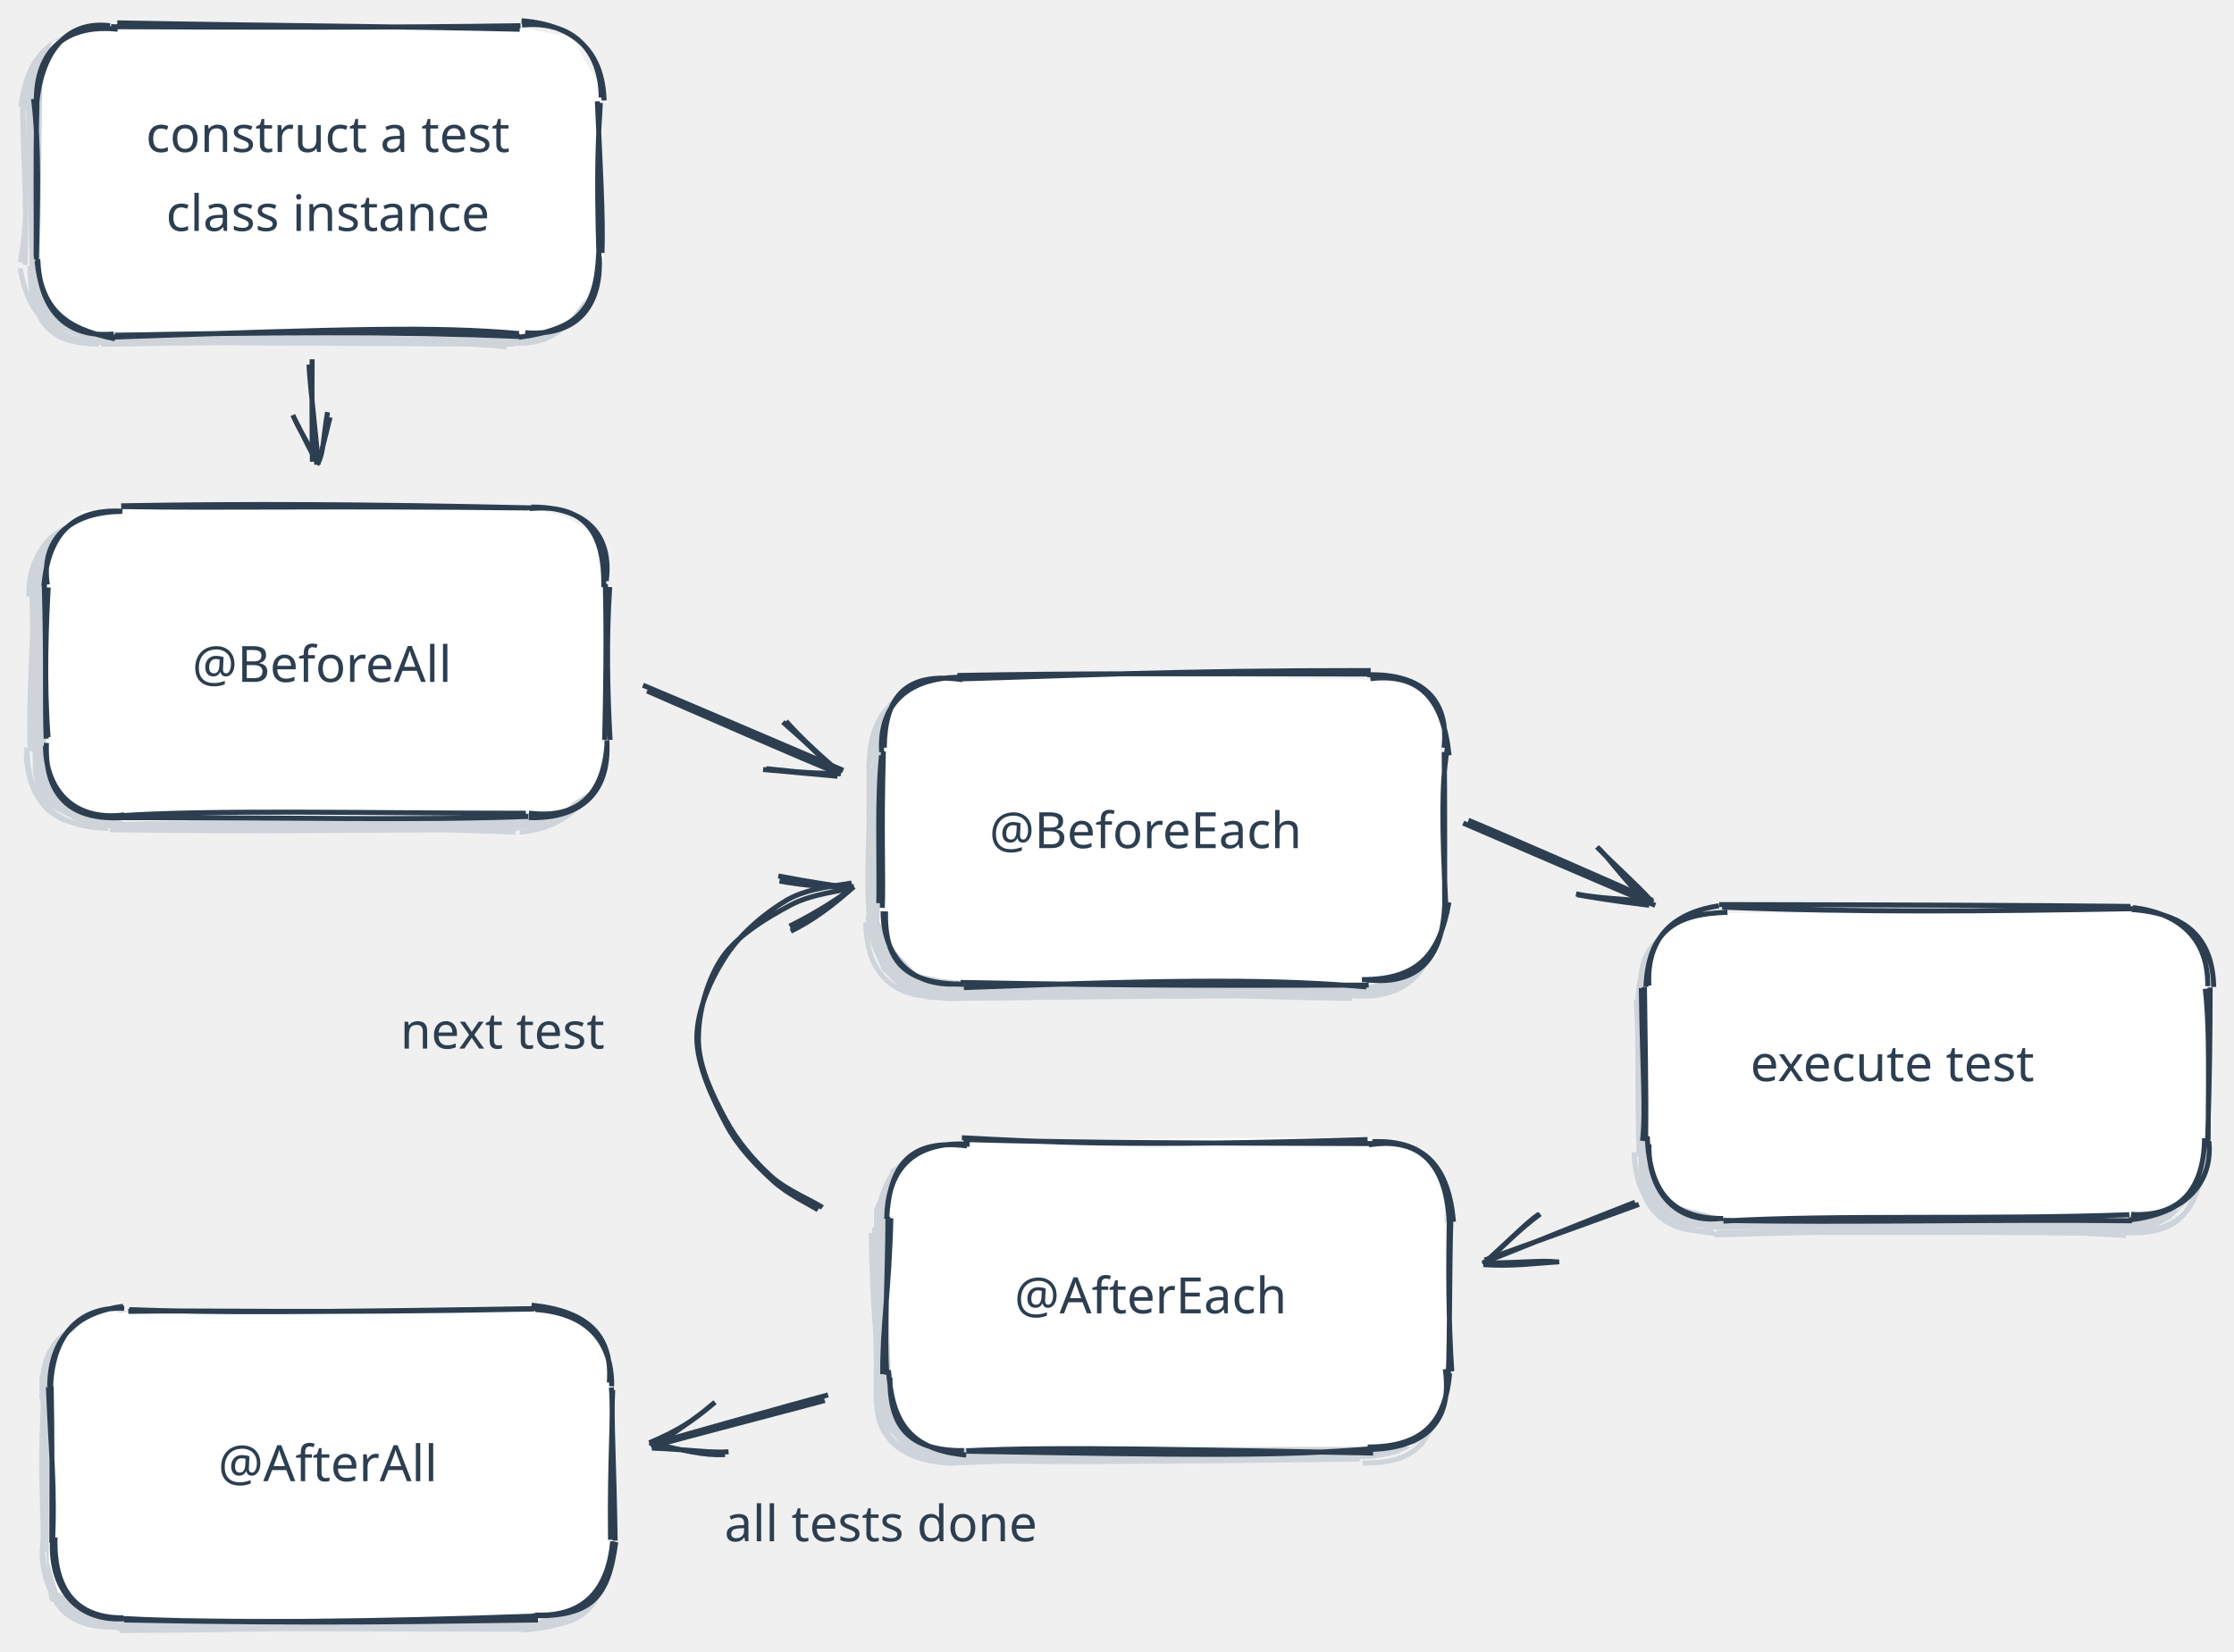
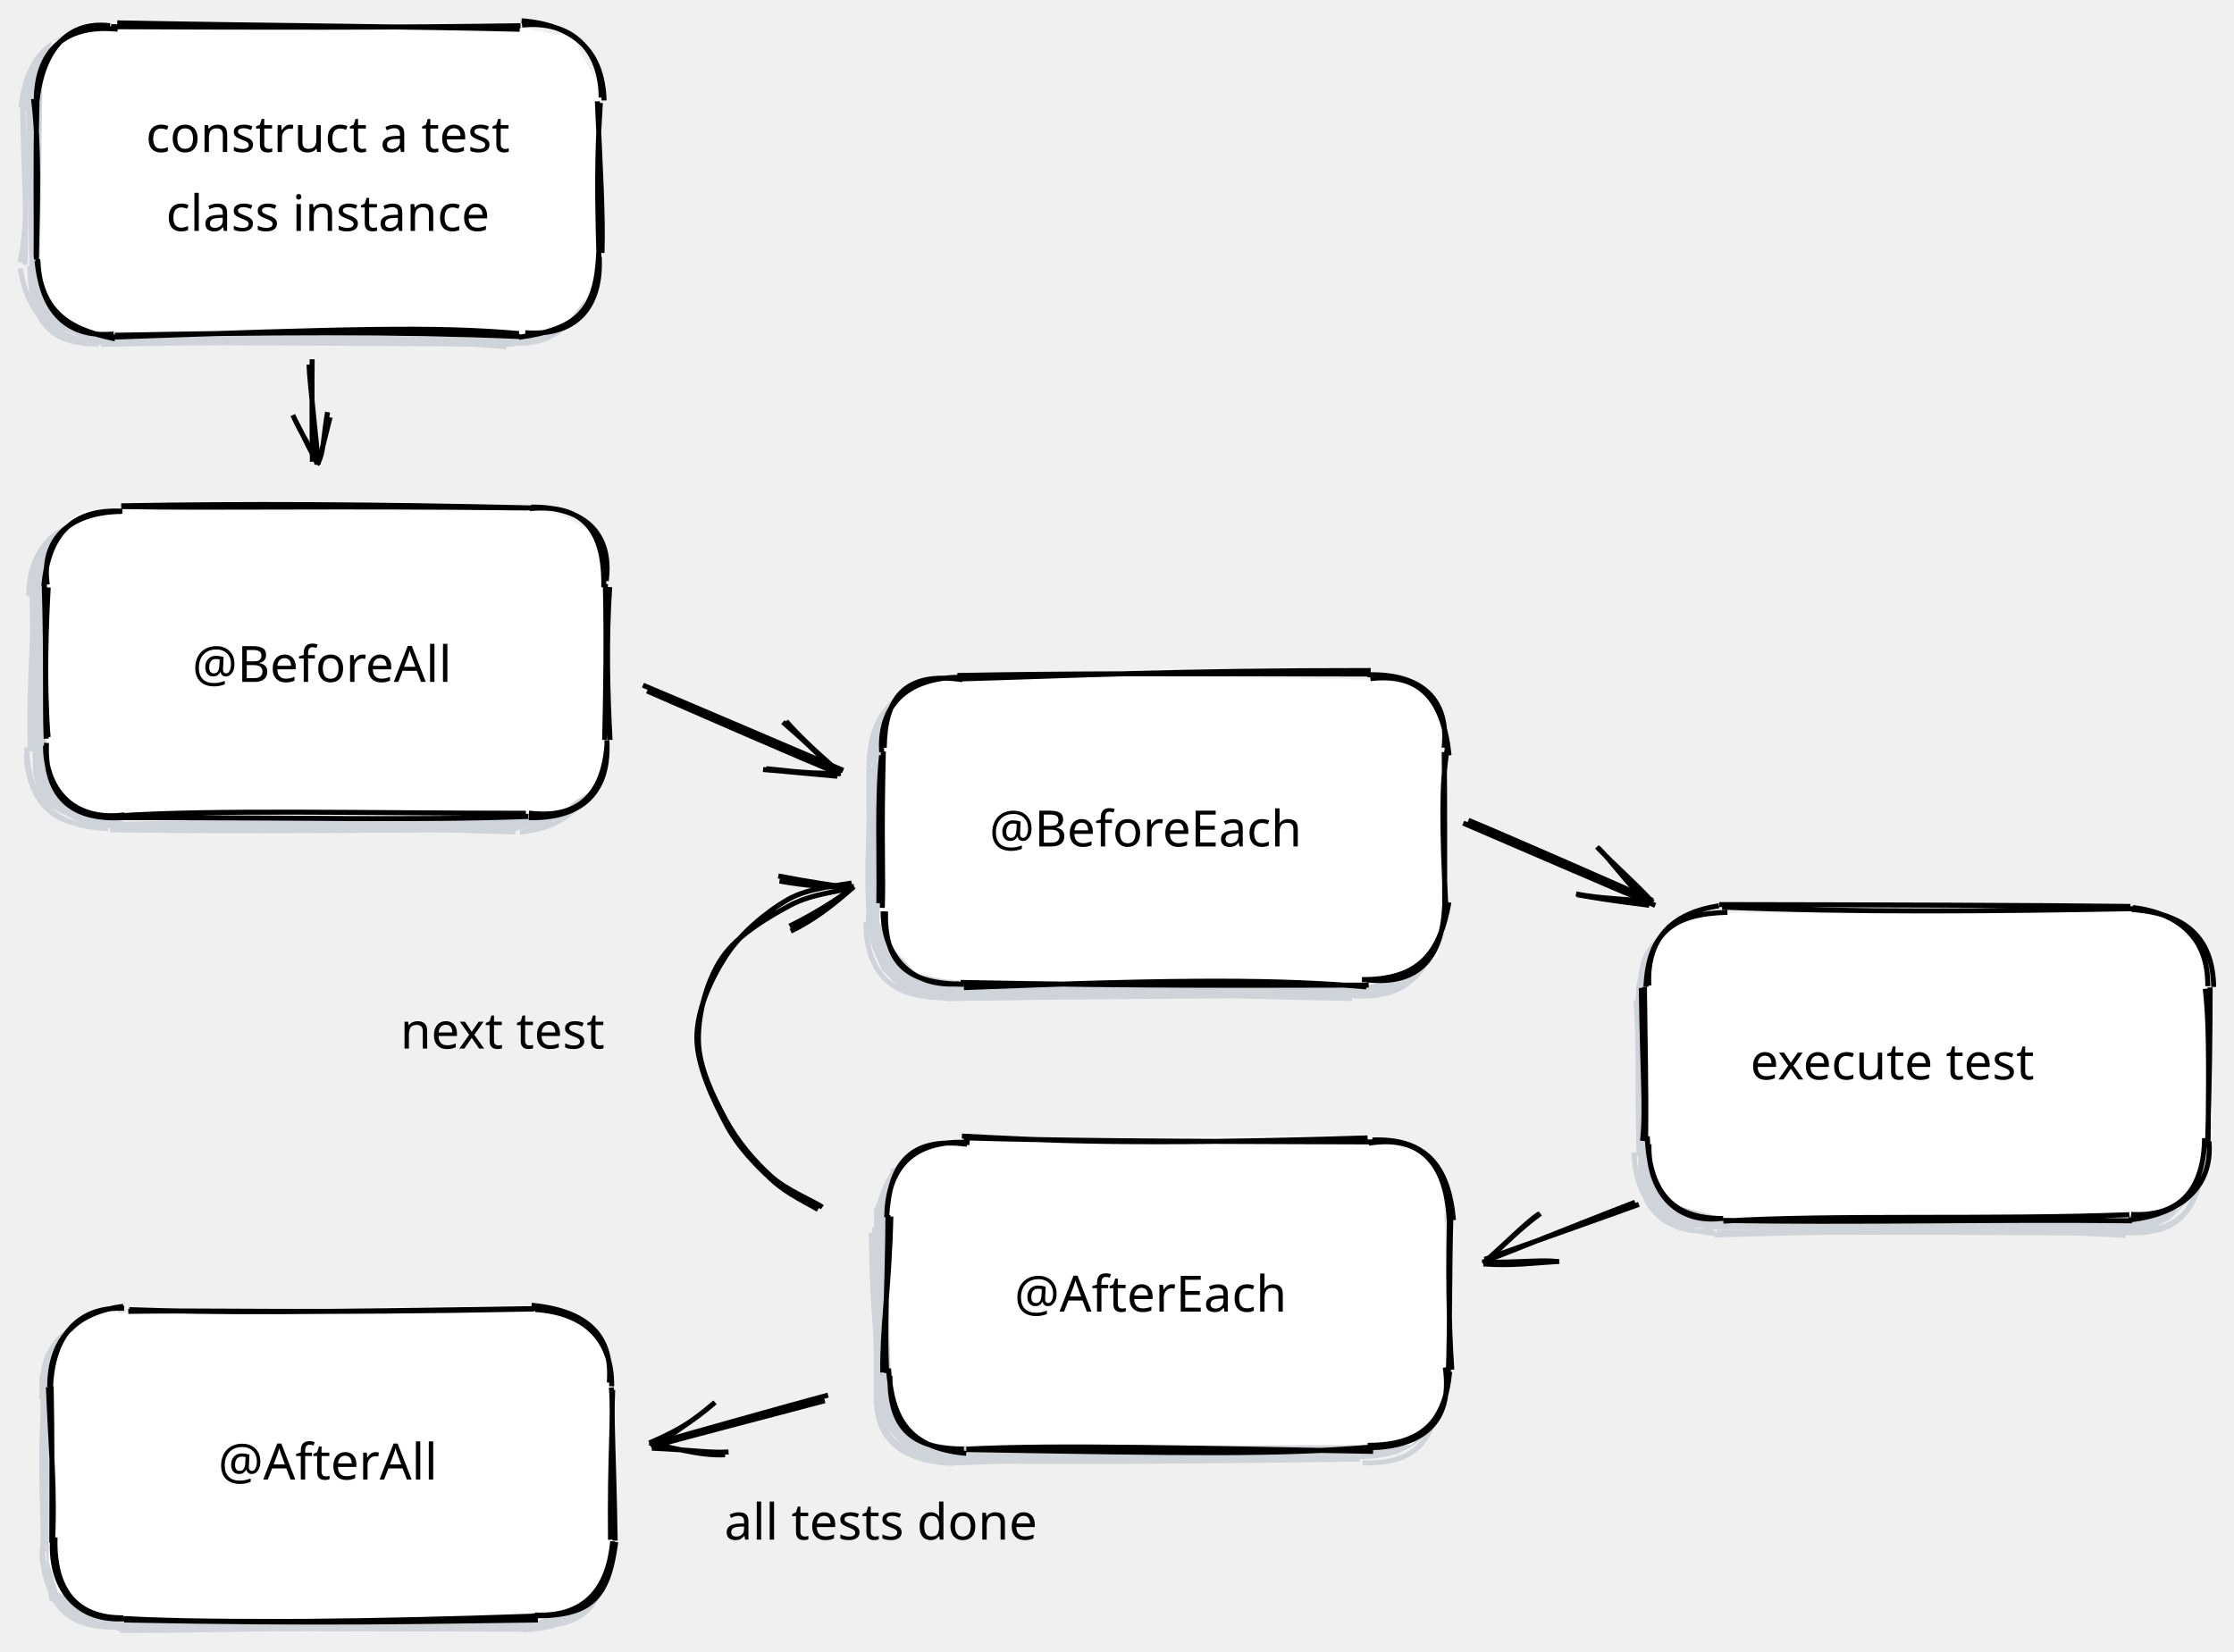
<svg xmlns="http://www.w3.org/2000/svg" version="1.1" viewBox="0 0 891.5 659.333" width="891.5" height="659.333">
  <defs>
    <style>
      @font-face {
        font-family: "Virgil";
        src: url("https://excalidraw.com/FG_Virgil.woff2");
      }
      @font-face {
        font-family: "Cascadia";
        src: url("https://excalidraw.com/Cascadia.woff2");
      }
    </style>
  </defs>
  <g transform="translate(12.33331 207.3334) rotate(0 112.3333 61.66666)">
    <path d="M32.729 -0.919 L192.327 1.593 L207.898 1.429 L212.695 4.099 L222.301 13.918 L222.803 24.166 L222.71 90.96 L222.45 100.548 L219.934 111.469 L211.616 118.047 L205.622 120.016 L192.458 124.728 L31.46 123.314 L22.433 122.521 L13.968 118.178 L3.444 112.627 L0.855 101.481 L-0.693 23.131 L3.336 13.948 L6.881 6.714 L17.017 2.411 L32.028 -1.781" stroke="none" stroke-width="0" fill="#ced4da" />
    <path d="M31.942 -0.991 M32.482 1.644 C79.764 0.631, 126.202 -1.329, 195.273 -0.233 M29.96 0.895 C90.708 0.48, 149.522 1.624, 193.387 0.451 M193.833 0 C215.27 1.541, 226.229 10.336, 224.62 31.259 M192.868 1.015 C213.475 -1.533, 224.225 10.011, 224.683 30.104 M224.007 32.186 C224.662 47.566, 223.326 62.686, 223.614 93.548 M224.265 31.674 C225.356 48.28, 225.404 66.156, 223.889 91.558 M224.667 92.5 C226.055 112.751, 214.4 121.612, 194.719 122.678 M226.471 94.308 C224.577 111.562, 214.514 122.986, 195.12 124.814 M193.324 124.731 C128.247 122.67, 65.759 121.544, 30.22 121.375 M193.056 123.747 C141.966 123.894, 88.428 124.699, 31.586 123.839 M30.833 123.333 C11.101 122.761, -1.381 114.014, -1.65 90.999 M28.883 121.564 C7.987 123.993, -1.096 110.76, -1.894 93.707 M-0.291 91.13 C-0.997 69.3, 0.936 47.24, 1.226 29.319 M0.419 92.53 C0.889 73.215, 0.712 53.606, 0.755 29.972 M0 30.833 C-1.497 11.111, 11.779 -1.854, 32.2 1.531 M-0.816 30.618 C-1.184 11.649, 11.12 -0.521, 31.899 1.271" stroke="#ced4da" stroke-width="2" fill="none" />
  </g>
  <g transform="translate(17.49997 203) rotate(0 112.3333 61.66666)">
    <path d="M30.952 -1.477 L192.675 -0.911 L207.479 3.017 L213.418 6.33 L221.25 11.479 L222.613 25.506 L225.943 93.915 L225.966 99.965 L221.271 110.831 L211.362 117.1 L205.792 122.393 L194.867 121.574 L32.098 124.908 L21.841 121.906 L11.613 118.785 L4.095 111.895 L0.954 98.489 L1.35 22.218 L6.243 12.34 L8.374 6.15 L15.992 0.765 L30.932 1.127" stroke="none" stroke-width="0" fill="#fff" />
-     <path d="M31.148 -0.506 M30.863 -1.117 C80.859 -1.993, 128.831 -1.77, 195.276 -0.274 M30.918 -0.81 C71.157 -0.123, 112.591 -1.19, 193.053 -0.256 M193.833 0 C215.125 -1.913, 223.822 8.388, 223.447 31.361 M194.459 -0.604 C216.287 -0.746, 226.845 10.362, 224.424 28.864 M225.805 31.321 C224.36 52.609, 224.949 73.802, 225.948 92.33 M224.082 30.103 C224.592 52.837, 224.203 74.641, 223.795 92.34 M224.667 92.5 C225.927 112.513, 215.337 123.877, 193.525 123.335 M224.772 93.486 C223.432 114.327, 213.157 123.983, 193.555 121.522 M192.372 121.592 C129.823 121.595, 66.854 120.053, 29.109 122.667 M193.28 122.868 C147.637 124.564, 103.714 123.211, 30.459 123.363 M30.833 123.333 C10.85 124.339, 0.213 114.889, 1.042 93.513 M32.16 122.232 C10.559 125.043, 0.615 110.775, 0.664 94.676 M1.687 91.202 C-0.034 69.204, 0.99 44.721, 1.74 31.468 M0.926 91.822 C0.341 77.435, 1.076 61.639, 0.152 29.913 M0 30.833 C1.647 11.948, 10.001 -0.129, 31.343 1.049 M1.361 30.313 C-1.417 10.558, 12.2 1.303, 30.962 1.137" stroke="#2c3e50" stroke-width="2" fill="none" />
+     <path d="M31.148 -0.506 M30.863 -1.117 C80.859 -1.993, 128.831 -1.77, 195.276 -0.274 M30.918 -0.81 C71.157 -0.123, 112.591 -1.19, 193.053 -0.256 M193.833 0 C215.125 -1.913, 223.822 8.388, 223.447 31.361 M194.459 -0.604 C216.287 -0.746, 226.845 10.362, 224.424 28.864 M225.805 31.321 C224.36 52.609, 224.949 73.802, 225.948 92.33 M224.082 30.103 C224.592 52.837, 224.203 74.641, 223.795 92.34 M224.667 92.5 C225.927 112.513, 215.337 123.877, 193.525 123.335 M224.772 93.486 C223.432 114.327, 213.157 123.983, 193.555 121.522 M192.372 121.592 C129.823 121.595, 66.854 120.053, 29.109 122.667 M193.28 122.868 C147.637 124.564, 103.714 123.211, 30.459 123.363 M30.833 123.333 C10.85 124.339, 0.213 114.889, 1.042 93.513 M32.16 122.232 C10.559 125.043, 0.615 110.775, 0.664 94.676 M1.687 91.202 C-0.034 69.204, 0.99 44.721, 1.74 31.468 M0.926 91.822 C0.341 77.435, 1.076 61.639, 0.152 29.913 M0 30.833 C1.647 11.948, 10.001 -0.129, 31.343 1.049 M1.361 30.313 C-1.417 10.558, 12.2 1.303, 30.962 1.137" stroke="#000000" stroke-width="2" fill="none" />
  </g>
  <g transform="translate(10 13.33337) rotate(0 112.3333 61.66666)">
    <path d="M30.493 -1.701 L194.679 0.598 L207.669 1.331 L211.256 5.372 L220.253 12.715 L224.663 22.63 L223.597 93.536 L224.775 100.298 L220.086 110.381 L212.65 117.349 L207.948 120.49 L194.526 125.022 L32.448 124.251 L22.935 121.416 L10.682 117.15 L5.859 112.907 L1.938 99.731 L0.192 21.75 L4.01 13.39 L6.873 7.798 L18.083 2.633 L30.84 -1.934" stroke="none" stroke-width="0" fill="#ced4da" />
    <path d="M30.775 -1.73 M32.713 0.548 C75.015 2.437, 116.597 1.995, 193.917 -1.047 M30.083 0.118 C87.042 1.296, 143.129 1.294, 193.432 -0.393 M193.833 0 C214.363 1.513, 226.578 8.561, 225.37 31.819 M195.303 0.323 C213.696 0.179, 225.53 10.159, 226.928 29.557 M224.719 30.457 C224.945 49.579, 226.481 69.346, 223.433 94.499 M225.384 31.696 C224.709 51.938, 224.772 75.019, 223.823 92.528 M224.667 92.5 C222.785 113.599, 212.642 124.978, 194.525 123.485 M223.105 94.283 C225.334 113.281, 214.871 122.063, 193.837 123.21 M192.138 125.111 C155.066 121.577, 116.733 122.855, 31.343 121.448 M194.265 123.513 C150.822 121.698, 107.547 122.994, 30.434 124.072 M30.833 123.333 C11.848 122.302, 1.424 113.673, -1.946 93.784 M29.426 123.946 C9.324 124.18, 2.138 114.512, 1.919 92.857 M-1.955 91.311 C0.905 76.528, 0.764 63.272, -0.919 29.327 M0.036 92.382 C0.808 70.026, -0.868 45.957, -0.978 30.063 M0 30.833 C-0.397 10.458, 9.271 -0.951, 29.099 0.822 M-1.701 29.443 C0.721 10.255, 8.928 -0.38, 29.252 1.604" stroke="#ced4da" stroke-width="2" fill="none" />
  </g>
  <g transform="translate(14.50009 10) rotate(0 112.3333 61.66666)">
    <path d="M29.675 -0.911 L193.99 1.09 L208.118 3.922 L213.541 3.771 L218.759 13.943 L225.461 25.021 L226.448 92.738 L225.125 99.269 L219.071 109.392 L211.092 119.984 L208.356 119.647 L195.098 124.908 L29.068 122.388 L23.176 122.639 L11.803 119.604 L4.809 110.052 L1.35 98.338 L2.389 23.903 L5.001 10.486 L6.356 6.546 L17.442 3.054 L31.148 -0.506" stroke="none" stroke-width="0" fill="#fff" />
-     <path d="M30.793 1.352 M32.291 -0.875 C91.774 0.258, 152.434 0.637, 192.901 1.677 M29.852 0.66 C86.701 0.913, 143.496 1.064, 193.223 0.264 M193.833 0 C213.544 -1.89, 225.293 9.674, 225.403 28.92 M193.622 -1.713 C216.567 0.084, 226.04 12.052, 226.565 30.087 M223.884 30.425 C224.824 52.647, 226.298 77.088, 225.727 90.954 M225.069 31.067 C224.319 44.335, 223.435 57.141, 224.513 92.501 M224.667 92.5 C225.615 113.599, 214.494 124.319, 195.094 122.791 M224.425 90.925 C223.435 113.705, 216.347 121.396, 192.598 124.605 M192.602 123.134 C158.904 120.173, 125.09 121.248, 30.408 124.548 M193.073 124.318 C143.229 122.206, 90.743 122.604, 31.355 123.84 M30.833 123.333 C10.491 125.167, 1.327 111.954, 0.573 93.505 M31.411 125.226 C10.893 121.052, 2.182 113.255, 0.281 94.209 M0.019 93.553 C0.523 70.816, 1.219 47.928, -1.121 29.486 M-0.075 92.477 C0.09 74.122, -0.419 56.379, 0.255 31.358 M0 30.833 C-0.277 10.149, 11.639 -0.52, 32.481 1.67 M0.112 31.822 C1.922 11.581, 11.466 -1.986, 29.416 0.281" stroke="#2c3e50" stroke-width="2" fill="none" />
+     <path d="M30.793 1.352 M32.291 -0.875 C91.774 0.258, 152.434 0.637, 192.901 1.677 M29.852 0.66 C86.701 0.913, 143.496 1.064, 193.223 0.264 M193.833 0 C213.544 -1.89, 225.293 9.674, 225.403 28.92 M193.622 -1.713 C216.567 0.084, 226.04 12.052, 226.565 30.087 M223.884 30.425 C224.824 52.647, 226.298 77.088, 225.727 90.954 M225.069 31.067 C224.319 44.335, 223.435 57.141, 224.513 92.501 M224.667 92.5 C225.615 113.599, 214.494 124.319, 195.094 122.791 M224.425 90.925 C223.435 113.705, 216.347 121.396, 192.598 124.605 M192.602 123.134 C158.904 120.173, 125.09 121.248, 30.408 124.548 M193.073 124.318 C143.229 122.206, 90.743 122.604, 31.355 123.84 M30.833 123.333 C10.491 125.167, 1.327 111.954, 0.573 93.505 M31.411 125.226 C10.893 121.052, 2.182 113.255, 0.281 94.209 M0.019 93.553 C0.523 70.816, 1.219 47.928, -1.121 29.486 M-0.075 92.477 C0.09 74.122, -0.419 56.379, 0.255 31.358 M0 30.833 C-0.277 10.149, 11.639 -0.52, 32.481 1.67 M0.112 31.822 C1.922 11.581, 11.466 -1.986, 29.416 0.281" stroke="#000000" stroke-width="2" fill="none" />
  </g>
  <g transform="translate(74.99997 249.1667) rotate(0 53.5 15.5)">
-     <text x="53.5" y="23" font-family="Virgil, Segoe UI Emoji" font-size="20px" fill="#2c3e50" text-anchor="middle" style="white-space: pre;" direction="ltr">@BeforeAll</text>
+     <text x="53.5" y="23" font-family="Virgil, Segoe UI Emoji" font-size="20px" fill="#000000" text-anchor="middle" style="white-space: pre;" direction="ltr">@BeforeAll</text>
  </g>
  <g transform="translate(46.8334 38.16669) rotate(0 84 31.5)">
-     <text x="84" y="22.5" font-family="Virgil, Segoe UI Emoji" font-size="20px" fill="#2c3e50" text-anchor="middle" style="white-space: pre;" direction="ltr">construct a test</text>
-     <text x="84" y="54" font-family="Virgil, Segoe UI Emoji" font-size="20px" fill="#2c3e50" text-anchor="middle" style="white-space: pre;" direction="ltr">class instance</text>
+     <text x="84" y="22.5" font-family="Virgil, Segoe UI Emoji" font-size="20px" fill="#000000" text-anchor="middle" style="white-space: pre;" direction="ltr">construct a test</text>
+     <text x="84" y="54" font-family="Virgil, Segoe UI Emoji" font-size="20px" fill="#000000" text-anchor="middle" style="white-space: pre;" direction="ltr">class instance</text>
  </g>
  <g transform="translate(347.0001 274.3334) rotate(0 112.3333 61.66666)">
    <path d="M31.714 1.541 L195.396 0.058 L206.358 2.942 L212.637 3.701 L219.536 10.711 L223.801 23.375 L223.537 91.995 L225.704 99.067 L221.683 111.441 L214.339 117.813 L209.142 120.354 L194.882 122.914 L32.114 125.183 L22.803 124.532 L12.634 119.477 L5.021 113.106 L-1.073 97.843 L1.368 22.952 L5.724 11.74 L7.72 5.987 L19.148 3.735 L31.952 1.288" stroke="none" stroke-width="0" fill="#ced4da" />
    <path d="M30.755 -1.299 M31.113 -0.273 C80.112 -0.081, 128.513 -1.919, 193.137 -1.567 M31.095 0.502 C73.955 0.061, 119.189 -0.611, 193.281 0.548 M193.833 0 C212.739 -1.501, 225.49 9.706, 226.172 31.845 M192.453 0.959 C212.495 1.207, 222.376 10.938, 222.424 28.799 M223.934 29.871 C223.76 45.024, 222.828 61.464, 225.377 92.658 M223.739 31.03 C224.619 53.143, 224.517 75.251, 224.807 91.888 M224.667 92.5 C226.034 114.586, 212.892 124.167, 195.344 121.61 M226.168 90.646 C225.732 114.327, 213.204 124.705, 192.895 123.086 M192.605 124.183 C140.23 123.36, 83.995 120.672, 29.542 122.114 M193.847 122.608 C147.771 123.438, 103.218 123.06, 30.14 124.21 M30.833 123.333 C9.081 125.071, -1.408 113.718, -1.468 93.758 M29.45 122.879 C12.454 125.134, 1.331 110.894, -0.617 90.922 M-0.236 90.902 C-1.182 76.393, -0.424 61.271, 0.627 31.767 M0.448 91.831 C-0.171 73.352, -0.28 52.955, -0.246 30.12 M0 30.833 C1.367 10.352, 10.373 -1.676, 32.315 1.956 M-0.23 31.351 C0.17 8.206, 12.307 -0.484, 33.119 -0.49" stroke="#ced4da" stroke-width="2" fill="none" />
  </g>
  <g transform="translate(351.8333 269.3333) rotate(0 112.3333 61.66666)">
    <path d="M31.752 -0.565 L192.261 1.899 L208.599 3.342 L214.404 4.574 L221.271 11.586 L222.925 21.709 L223.136 93.487 L225.218 97.967 L221.595 112.864 L210.857 118.052 L206.892 121.193 L193.593 123.94 L31.306 122.096 L24.475 121.463 L13.951 119.294 L5.001 109.731 L-0.87 98.564 L0.58 24.734 L4.651 11.539 L7.668 9.06 L18.715 1.956 L29.716 1.458" stroke="none" stroke-width="0" fill="#fff" />
-     <path d="M29.958 0.862 M29.901 1.677 C75.376 0.393, 116.379 -1.739, 195.152 -1.707 M30.223 0.264 C73.458 -0.539, 114.924 -0.527, 194.146 -0.302 M193.833 0 C216.039 -0.649, 226.561 10.351, 224.456 29.121 M195.028 1.542 C214.949 -0.9, 224.197 10.055, 226.424 32.142 M225.727 29.288 C223.354 43.853, 223.6 60.016, 225.134 92.526 M224.513 30.834 C224.76 50.713, 224.604 71.408, 224.719 92.993 M224.667 92.5 C223.593 114.161, 213.318 123.898, 193.592 121.758 M226.37 90.816 C222.664 111.64, 214.159 121.7, 191.662 121.653 M193.408 124.548 C159.424 121.685, 123.481 121.27, 32.803 124.84 M194.355 123.84 C151.227 123.885, 108.155 124.299, 31.497 122.782 M30.833 123.333 C10.522 124.82, 0.535 111.072, 0.577 94.392 M32.73 123.507 C8.785 123.355, 1.212 114.255, 1.53 94.441 M-1.121 91.153 C-0.828 73.017, -1.893 49.682, -0.047 32.155 M0.255 93.024 C0.73 79.625, -0.232 65.017, 0.681 30.573 M0 30.833 C-1.232 10.522, 11.949 1.133, 30.945 0.989 M1.033 29.106 C1.343 9.74, 8.551 -1.479, 32.259 1.948" stroke="#2c3e50" stroke-width="2" fill="none" />
+     <path d="M29.958 0.862 M29.901 1.677 C75.376 0.393, 116.379 -1.739, 195.152 -1.707 M30.223 0.264 C73.458 -0.539, 114.924 -0.527, 194.146 -0.302 M193.833 0 C216.039 -0.649, 226.561 10.351, 224.456 29.121 M195.028 1.542 C214.949 -0.9, 224.197 10.055, 226.424 32.142 M225.727 29.288 C223.354 43.853, 223.6 60.016, 225.134 92.526 M224.513 30.834 C224.76 50.713, 224.604 71.408, 224.719 92.993 M224.667 92.5 C223.593 114.161, 213.318 123.898, 193.592 121.758 M226.37 90.816 C222.664 111.64, 214.159 121.7, 191.662 121.653 M193.408 124.548 C159.424 121.685, 123.481 121.27, 32.803 124.84 M194.355 123.84 C151.227 123.885, 108.155 124.299, 31.497 122.782 M30.833 123.333 C10.522 124.82, 0.535 111.072, 0.577 94.392 M32.73 123.507 C8.785 123.355, 1.212 114.255, 1.53 94.441 M-1.121 91.153 C-0.828 73.017, -1.893 49.682, -0.047 32.155 M0.255 93.024 C0.73 79.625, -0.232 65.017, 0.681 30.573 M0 30.833 C-1.232 10.522, 11.949 1.133, 30.945 0.989 M1.033 29.106 C1.343 9.74, 8.551 -1.479, 32.259 1.948" stroke="#000000" stroke-width="2" fill="none" />
  </g>
-   <g transform="translate(394.8332 315.5001) rotate(0 64.5 15.5)">
-     <text x="0" y="23" font-family="Virgil, Segoe UI Emoji" font-size="20px" fill="#2c3e50" text-anchor="start" style="white-space: pre;" direction="ltr">@BeforeEach</text>
+   <g transform="translate(394.8332 314.8334) rotate(0 64.5 15.5)">
+     <text x="0" y="23" font-family="Virgil, Segoe UI Emoji" font-size="20px" fill="#000000" text-anchor="start" style="white-space: pre;" direction="ltr">@BeforeEach</text>
  </g>
  <g transform="translate(653.6667 369) rotate(0 112.3333 61.66666)">
    <path d="M31.845 -1.65 L192.333 0.823 L206.751 0.546 L213.581 2.386 L218.562 10.398 L225.235 21.615 L225.241 91.547 L222.189 101.092 L219.598 110.327 L212.331 117.628 L206.1 120.915 L194.544 123.491 L32.059 121.819 L23.815 120.997 L12.437 119.836 L4.395 111.924 L0.195 100.006 L-0.741 25.118 L2.613 13.411 L9.239 6.211 L18.177 3.428 L28.98 -0.816" stroke="none" stroke-width="0" fill="#ced4da" />
    <path d="M30.618 0.927 M31.566 -0.453 C87.865 -2.2, 147.502 0.292, 194.576 -0.104 M30.63 -0.016 C63.373 1.008, 96.201 0.519, 194.764 0.559 M193.833 0 C216.142 -1.468, 225.925 9.081, 225.772 29.446 M195.571 -1.408 C213.866 -0.617, 223.089 12.454, 225.428 29.243 M223.979 31.677 C224.552 53.926, 223.426 76.569, 224.94 92.336 M224.802 30.79 C224.112 54.503, 224.191 77.08, 224.855 92.193 M224.667 92.5 C223.24 114.537, 216.345 124.701, 192.089 122.842 M224.741 92.595 C225.262 115.342, 213.898 123.504, 191.905 123.068 M194.612 123.401 C159.487 122.859, 124.176 122.721, 31.436 122.962 M194.682 124.131 C144.053 120.937, 93.409 122.212, 30.535 123.885 M30.833 123.333 C11.719 121.448, -0.971 112.668, -1.583 90.927 M29.985 122.196 C10.37 124.14, -2.194 111.254, 2.162 93.197 M0.965 91.548 C0.647 72.056, 1.274 52.329, 1.957 31.797 M0.485 92.566 C-0.457 67.697, 0.45 43.712, -0.802 30.219 M0 30.833 C0.218 11.31, 10.069 1.937, 30.329 -1.328 M1.237 32.422 C-1.259 8.428, 8.335 1.534, 28.595 0.71" stroke="#ced4da" stroke-width="2" fill="none" />
  </g>
  <g transform="translate(656.8333 363) rotate(0 112.3333 61.66666)">
    <path d="M32.109 1.415 L195.614 0.238 L208.263 1.469 L211.362 2.439 L218.8 13.031 L225.218 21.847 L225.931 94.075 L222.419 98.781 L219.9 111.076 L212.382 119.604 L207.796 120.169 L194.702 121.944 L32.74 123.629 L24.272 121.293 L10.692 117.835 L4.435 112.416 L0.797 99.221 L0.441 24.959 L5.708 12.073 L6.591 9.166 L16.469 2.789 L30.181 1.443" stroke="none" stroke-width="0" fill="#fff" />
-     <path d="M30.56 -0.932 M29.213 -1.962 C94.721 -1.845, 155.155 -1.699, 193.321 -1.22 M30.411 -0.945 C84.349 1.257, 137.133 0.703, 194.659 -0.324 M193.833 0 C215.583 1.542, 226.195 11.416, 226.561 30.907 M194.321 -0.782 C212.781 1.473, 224.471 11.497, 224.197 30.611 M223.205 31.638 C224.607 44.593, 224.676 56.559, 224.346 92.192 M225.141 31.105 C225.108 49.831, 224.934 67.055, 224.13 93.053 M224.667 92.5 C226.37 111.371, 212.5 121.872, 192.762 123.898 M222.925 91.269 C222.664 111.072, 213.623 122.845, 193.604 121.7 M192.902 121.813 C137.003 123.939, 75.496 121.684, 30.893 124.376 M193.94 124.25 C137.339 123.602, 79.807 125.099, 30.955 124.076 M30.833 123.333 C12.175 123.507, 1.331 114.743, 0.535 90.517 M29.535 123.352 C11.335 125.334, 0.73 111.766, 1.212 93.7 M-1.356 92.35 C0.043 79.476, -1.464 64.112, -1.84 31.343 M-0.138 92.436 C0.173 70.506, -0.452 49.526, -0.616 30.955 M0 30.833 C1.033 8.55, 11.517 1.694, 32.505 1.133 M1.168 30.365 C0.03 9.869, 12.548 1.029, 29.106 -1.479" stroke="#2c3e50" stroke-width="2" fill="none" />
+     <path d="M30.56 -0.932 M29.213 -1.962 C94.721 -1.845, 155.155 -1.699, 193.321 -1.22 M30.411 -0.945 C84.349 1.257, 137.133 0.703, 194.659 -0.324 M193.833 0 C215.583 1.542, 226.195 11.416, 226.561 30.907 M194.321 -0.782 C212.781 1.473, 224.471 11.497, 224.197 30.611 M223.205 31.638 C224.607 44.593, 224.676 56.559, 224.346 92.192 M225.141 31.105 C225.108 49.831, 224.934 67.055, 224.13 93.053 M224.667 92.5 C226.37 111.371, 212.5 121.872, 192.762 123.898 M222.925 91.269 C222.664 111.072, 213.623 122.845, 193.604 121.7 M192.902 121.813 C137.003 123.939, 75.496 121.684, 30.893 124.376 M193.94 124.25 C137.339 123.602, 79.807 125.099, 30.955 124.076 M30.833 123.333 C12.175 123.507, 1.331 114.743, 0.535 90.517 M29.535 123.352 C11.335 125.334, 0.73 111.766, 1.212 93.7 M-1.356 92.35 C0.043 79.476, -1.464 64.112, -1.84 31.343 M-0.138 92.436 C0.173 70.506, -0.452 49.526, -0.616 30.955 M0 30.833 C1.033 8.55, 11.517 1.694, 32.505 1.133 M1.168 30.365 C0.03 9.869, 12.548 1.029, 29.106 -1.479" stroke="#000000" stroke-width="2" fill="none" />
  </g>
  <g transform="translate(349.6667 459.3334) rotate(0 112.3333 61.66666)">
    <path d="M32.695 1.118 L194.939 -1.387 L209.076 0.459 L213.881 3.139 L222.068 10.636 L224.847 22.224 L224.212 91.963 L222.813 101.619 L221.897 112.447 L210.743 118.31 L208.166 120.934 L193.597 121.736 L29.911 123.606 L23.442 124.383 L12.671 119.931 L4.607 111.203 L-1.015 100.622 L-0.856 23.212 L4.713 11.431 L5.964 7.217 L15.917 3.408 L32.79 1.367" stroke="none" stroke-width="0" fill="#ced4da" />
    <path d="M30.907 0.095 M32.821 -0.426 C66.218 -2.223, 103.072 -0.843, 194.612 0.067 M30.699 0.301 C78.507 1.053, 126.278 0.04, 194.682 0.798 M193.833 0 C212.965 0.868, 224.07 11.38, 224.818 29.151 M192.25 -1.573 C213.273 -0.445, 223.691 8.97, 226.324 28.665 M225.368 28.926 C223.287 55.558, 223.682 77.873, 225.631 91.548 M224.396 31.812 C224.954 51.13, 224.386 69.88, 225.152 92.566 M224.667 92.5 C225.461 112.103, 212.785 122.105, 192.812 122.039 M224.162 91.172 C224.427 115.283, 215.811 125.161, 194.083 124.52 M192.225 121.644 C162.133 123.77, 128.996 120.689, 30.382 124.605 M192.91 123.036 C130.825 123.887, 67.655 124.384, 30.752 123.572 M30.833 123.333 C8.75 121.531, -1.534 114.801, 1.69 91.818 M30.889 124.723 C8.222 124.001, -2.009 112.839, 0.483 94.429 M0.69 91.511 C0.926 79.135, -1.654 65.666, -1.947 32.714 M0.681 92.929 C-0.535 73.792, -0.648 55.616, -0.646 30.553 M0 30.833 C1.425 10.494, 10.656 -1.784, 31.479 -1.746 M1.318 30.405 C1.056 12.149, 12.325 -0.101, 32.238 0.389" stroke="#ced4da" stroke-width="2" fill="none" />
  </g>
-   <g transform="translate(698.4997 408.5) rotate(0 66 15.5)">
-     <text x="0" y="23" font-family="Virgil, Segoe UI Emoji" font-size="20px" fill="#2c3e50" text-anchor="start" style="white-space: pre;" direction="ltr">execute test</text>
+   <g transform="translate(698.4997 407.8333) rotate(0 66 15.5)">
+     <text x="0" y="23" font-family="Virgil, Segoe UI Emoji" font-size="20px" fill="#000000" text-anchor="start" style="white-space: pre;" direction="ltr">execute test</text>
  </g>
-   <g transform="translate(353.8333 455.6667) rotate(0 112.3333 61.66666)">
+   <g transform="translate(353.8333 455) rotate(0 112.3333 61.66666)">
    <path d="M31.774 -0.458 L192.573 -1.897 L205.792 2.914 L213.656 2.576 L221.595 13.619 L222.419 22.662 L224.236 92.287 L223.944 100.333 L220.803 110.052 L213.491 117.609 L209.23 121.702 L194.499 121.775 L29.481 122.171 L23.705 123.979 L12.359 118.492 L4.295 112.641 L1.853 99.756 L-0.636 25.065 L3.461 12.906 L7.056 9.151 L17.07 0.995 L32.51 0.96" stroke="none" stroke-width="0" fill="#fff" />
-     <path d="M31.003 -1.62 M30.018 -1.561 C63.227 0.171, 97.174 2.127, 191.92 -0.845 M30.728 -0.856 C65.153 0.168, 98.77 0.529, 194.431 0.771 M193.833 0 C214.876 -0.782, 224.259 10.084, 226.195 31.971 M192.435 1.281 C212.611 -1.964, 223.322 8.597, 224.471 32.053 M225.202 29.091 C224.49 51.507, 224.812 74.057, 224.124 93.448 M224.546 30.046 C224.162 51.562, 224.164 71.467, 225.518 91.658 M224.667 92.5 C222.925 111.824, 214.189 121.913, 191.945 121.872 M222.926 90.775 C226.064 113.402, 213.117 122.263, 193.067 122.845 M193.096 122.585 C157.383 125.604, 121.826 125.134, 31.839 123.547 M194.122 124.28 C130.114 123.179, 66.419 121.444, 31.782 123.42 M30.833 123.333 C8.98 123.352, 1.053 114.099, 1.331 94.187 M31.752 125.073 C8.728 122.998, 2.129 111.496, 0.73 91.21 M-1.554 92.803 C-1.826 74.972, 1.063 58.071, 1.67 30.557 M0.056 92.994 C-1.036 74.519, 0.416 56.862, 0.517 29.97 M0 30.833 C1.168 9.81, 8.776 -1.286, 32.073 1.694 M0.026 30.478 C0.351 12.45, 9.169 -0.468, 33.103 1.029" stroke="#2c3e50" stroke-width="2" fill="none" />
+     <path d="M31.003 -1.62 M30.018 -1.561 C63.227 0.171, 97.174 2.127, 191.92 -0.845 M30.728 -0.856 C65.153 0.168, 98.77 0.529, 194.431 0.771 M193.833 0 C214.876 -0.782, 224.259 10.084, 226.195 31.971 M192.435 1.281 C212.611 -1.964, 223.322 8.597, 224.471 32.053 M225.202 29.091 C224.49 51.507, 224.812 74.057, 224.124 93.448 M224.546 30.046 C224.162 51.562, 224.164 71.467, 225.518 91.658 M224.667 92.5 C222.925 111.824, 214.189 121.913, 191.945 121.872 M222.926 90.775 C226.064 113.402, 213.117 122.263, 193.067 122.845 M193.096 122.585 C157.383 125.604, 121.826 125.134, 31.839 123.547 M194.122 124.28 C130.114 123.179, 66.419 121.444, 31.782 123.42 M30.833 123.333 C8.98 123.352, 1.053 114.099, 1.331 94.187 M31.752 125.073 C8.728 122.998, 2.129 111.496, 0.73 91.21 M-1.554 92.803 C-1.826 74.972, 1.063 58.071, 1.67 30.557 M0.056 92.994 C-1.036 74.519, 0.416 56.862, 0.517 29.97 M0 30.833 C1.168 9.81, 8.776 -1.286, 32.073 1.694 M0.026 30.478 C0.351 12.45, 9.169 -0.468, 33.103 1.029" stroke="#000000" stroke-width="2" fill="none" />
  </g>
-   <g transform="translate(404.8332 501.1667) rotate(0 57.5 15.5)">
-     <text x="0" y="23" font-family="Virgil, Segoe UI Emoji" font-size="20px" fill="#2c3e50" text-anchor="start" style="white-space: pre;" direction="ltr">@AfterEach</text>
+   <g transform="translate(404.8332 500.5) rotate(0 57.5 15.5)">
+     <text x="0" y="23" font-family="Virgil, Segoe UI Emoji" font-size="20px" fill="#000000" text-anchor="start" style="white-space: pre;" direction="ltr">@AfterEach</text>
  </g>
  <g transform="translate(16.99994 525.9999) rotate(0 112.3333 61.66666)">
    <path d="M29.882 0.285 L193.204 0.912 L206.782 3.884 L213.586 6.17 L220.158 12.618 L225.155 23.738 L223.646 91.206 L224.979 98.774 L218.727 110.061 L212.118 117.67 L207.54 122.438 L193.625 125.27 L32.07 124.922 L21.66 123.469 L10.949 117.389 L2.647 112.623 L1.811 100.958 L-1.27 23.156 L5.608 13.787 L6.916 9.278 L15.497 1.332 L31.019 -1.452" stroke="none" stroke-width="0" fill="#ced4da" />
    <path d="M30.882 -0.459 M30.151 -1.528 C76.607 -2.912, 127.73 -1.321, 195.223 0.42 M29.96 -0.094 C92.513 0.096, 156.637 -0.128, 193.339 0.638 M193.833 0 C213.569 -1.947, 226.547 10.34, 224.309 29.53 M192.808 1.369 C212.431 -0.036, 222.45 11.43, 226.234 31.821 M222.92 32.258 C224.71 45.731, 222.71 61.189, 224.238 93.721 M225.557 30.789 C225.154 50.05, 225.61 68.957, 224.483 92.767 M224.667 92.5 C224.753 114.899, 216.061 123.241, 195.592 123.129 M223.591 91.269 C223.466 112.652, 216.123 123.11, 191.87 124.569 M194.289 121.456 C154.796 121.781, 119.298 124.381, 30.885 124.785 M194.361 123.891 C143.392 121.654, 93.905 122.45, 29.969 123.944 M30.833 123.333 C10.745 121.463, 1.101 113.841, -0.274 94.439 M32.796 123.407 C8.524 124.466, 1.868 114.949, -0.227 92.101 M-0.287 94.192 C1.771 75.014, -1.244 59.468, 1.508 32.43 M0.484 93.244 C-0.161 71.055, -1.163 48.956, 0.838 30.484 M0 30.833 C-1.52 12.242, 8.557 -0.956, 32.082 1.384 M-0.345 32.262 C-0.202 9.38, 9.522 1.22, 31.305 -1.107" stroke="#ced4da" stroke-width="2" fill="none" />
  </g>
  <g transform="translate(19.83334 522.6667) rotate(0 112.3333 61.66666)">
    <path d="M29.303 0.987 L194.867 -1.76 L208.587 3.502 L210.857 3.391 L219.9 11.831 L223.944 24.213 L225.139 91.263 L225.053 98.338 L222.238 111.585 L213.288 117.439 L205.971 120.244 L193.932 124.46 L31.148 122.828 L23.566 124.204 L13.416 119.027 L3.219 112.747 L-0.393 100.588 L-0.171 25.049 L4.062 11.112 L9.385 8.668 L17.513 0.307 L28.871 1.319" stroke="none" stroke-width="0" fill="#fff" />
-     <path d="M29.127 -0.815 M31.361 0.736 C65.1 0.15, 101.304 1.62, 193.23 -0.211 M31.78 0.037 C66.371 1.3, 101.479 1.098, 194.077 -0.391 M193.833 0 C212.991 1.281, 224.497 11.338, 224.259 30.64 M192.287 -1.708 C215.314 0.538, 224.696 10.894, 223.322 29.153 M224.668 32.094 C224.025 44.909, 225.111 57.194, 225.652 92.258 M224.131 31.116 C225.187 43.634, 223.391 57.389, 223.796 91.884 M224.667 92.5 C222.926 111.331, 213.723 122.908, 193.634 121.913 M225.881 92.802 C222.918 115.321, 216.122 122.486, 192.562 122.263 M194.847 123.906 C152.036 124.396, 110.061 125.51, 29.732 123.911 M194.101 122.342 C130.458 124.631, 65.851 125.388, 30.184 123.343 M30.833 123.333 C11.197 125.073, 0.635 111.934, 1.053 93.543 M29.486 123.042 C10.105 123.28, 1.52 111.269, 2.129 90.94 M1.049 94.147 C2.237 72.788, 0.438 54.991, -0.52 30.945 M0.836 93.067 C0.897 70.088, 1 50.25, 0.584 30.599 M0 30.833 C0.026 9.922, 12.252 0.895, 29.332 -1.286 M0.305 32.722 C0.629 9.358, 12.46 -1.355, 29.725 -0.468" stroke="#2c3e50" stroke-width="2" fill="none" />
+     <path d="M29.127 -0.815 M31.361 0.736 C65.1 0.15, 101.304 1.62, 193.23 -0.211 M31.78 0.037 C66.371 1.3, 101.479 1.098, 194.077 -0.391 M193.833 0 C212.991 1.281, 224.497 11.338, 224.259 30.64 M192.287 -1.708 C215.314 0.538, 224.696 10.894, 223.322 29.153 M224.668 32.094 C224.025 44.909, 225.111 57.194, 225.652 92.258 M224.131 31.116 C225.187 43.634, 223.391 57.389, 223.796 91.884 M224.667 92.5 C222.926 111.331, 213.723 122.908, 193.634 121.913 M225.881 92.802 C222.918 115.321, 216.122 122.486, 192.562 122.263 M194.847 123.906 C152.036 124.396, 110.061 125.51, 29.732 123.911 M194.101 122.342 C130.458 124.631, 65.851 125.388, 30.184 123.343 M30.833 123.333 C11.197 125.073, 0.635 111.934, 1.053 93.543 M29.486 123.042 C10.105 123.28, 1.52 111.269, 2.129 90.94 M1.049 94.147 C2.237 72.788, 0.438 54.991, -0.52 30.945 M0.836 93.067 C0.897 70.088, 1 50.25, 0.584 30.599 M0 30.833 C0.026 9.922, 12.252 0.895, 29.332 -1.286 M0.305 32.722 C0.629 9.358, 12.46 -1.355, 29.725 -0.468" stroke="#000000" stroke-width="2" fill="none" />
  </g>
-   <g transform="translate(84.33334 568.1667) rotate(0 46.5 15.5)">
-     <text x="46.5" y="23" font-family="Virgil, Segoe UI Emoji" font-size="20px" fill="#2c3e50" text-anchor="middle" style="white-space: pre;" direction="ltr">@AfterAll</text>
+   <g transform="translate(84.33334 567.5) rotate(0 46.5 15.5)">
+     <text x="46.5" y="23" font-family="Virgil, Segoe UI Emoji" font-size="20px" fill="#000000" text-anchor="middle" style="white-space: pre;" direction="ltr">@AfterAll</text>
  </g>
  <g>
    <g transform="translate(257.6427 274.0392) rotate(0 38.90324 17.17293)">
-       <path d="M-1.059 -0.567 C11.959 4.849, 65.526 27.692, 78.866 33.443 M0.585 1.75 C13.356 7.276, 64.857 29.907, 77.782 34.913" stroke="#2c3e50" stroke-width="2" fill="none" />
+       <path d="M-1.059 -0.567 C11.959 4.849, 65.526 27.692, 78.866 33.443 M0.585 1.75 C13.356 7.276, 64.857 29.907, 77.782 34.913" stroke="#000000" stroke-width="2" fill="none" />
    </g>
    <g transform="translate(257.6427 274.0392) rotate(0 38.90324 17.17293)">
-       <path d="M46.869 33.099 C58.497 34.056, 70.201 35.272, 76.545 35.781 M48.147 32.751 C54.06 33.223, 61.695 34.687, 77.94 34.66" stroke="#2c3e50" stroke-width="2" fill="none" />
+       <path d="M46.869 33.099 C58.497 34.056, 70.201 35.272, 76.545 35.781 M48.147 32.751 C54.06 33.223, 61.695 34.687, 77.94 34.66" stroke="#000000" stroke-width="2" fill="none" />
    </g>
    <g transform="translate(257.6427 274.0392) rotate(0 38.90324 17.17293)">
-       <path d="M54.769 14.16 C63.677 21.926, 72.511 30.021, 76.545 35.781 M56.047 13.811 C60.32 18.662, 66.133 24.492, 77.94 34.66" stroke="#2c3e50" stroke-width="2" fill="none" />
+       <path d="M54.769 14.16 C63.677 21.926, 72.511 30.021, 76.545 35.781 M56.047 13.811 C60.32 18.662, 66.133 24.492, 77.94 34.66" stroke="#000000" stroke-width="2" fill="none" />
    </g>
  </g>
  <g>
    <g transform="translate(584.1667 328.6411) rotate(0 38.06431 15.74121)">
-       <path d="M-0.258 -0.128 C12.649 5.421, 63.541 27.432, 76.387 32.723 M1.807 -1.24 C14.636 3.984, 62.965 25.16, 75.363 30.791" stroke="#2c3e50" stroke-width="2" fill="none" />
+       <path d="M-0.258 -0.128 C12.649 5.421, 63.541 27.432, 76.387 32.723 M1.807 -1.24 C14.636 3.984, 62.965 25.16, 75.363 30.791" stroke="#000000" stroke-width="2" fill="none" />
    </g>
    <g transform="translate(584.1667 328.6411) rotate(0 38.06431 15.74121)">
-       <path d="M45.222 28.476 C52.368 29.693, 56.861 30.528, 73.974 32.698 M44.759 28.136 C54.913 30.167, 64.443 30.003, 75.343 31.467" stroke="#2c3e50" stroke-width="2" fill="none" />
+       <path d="M45.222 28.476 C52.368 29.693, 56.861 30.528, 73.974 32.698 M44.759 28.136 C54.913 30.167, 64.443 30.003, 75.343 31.467" stroke="#000000" stroke-width="2" fill="none" />
    </g>
    <g transform="translate(584.1667 328.6411) rotate(0 38.06431 15.74121)">
-       <path d="M53.557 9.724 C58.85 14.893, 61.578 19.698, 73.974 32.698 M53.094 9.384 C60.686 17.253, 67.592 22.993, 75.343 31.467" stroke="#2c3e50" stroke-width="2" fill="none" />
+       <path d="M53.557 9.724 C58.85 14.893, 61.578 19.698, 73.974 32.698 M53.094 9.384 C60.686 17.253, 67.592 22.993, 75.343 31.467" stroke="#000000" stroke-width="2" fill="none" />
    </g>
  </g>
  <g>
-     <g transform="translate(654.1667 480.3334) rotate(0 -31.32999 11.624)">
-       <path d="M-0.144 0.364 C-10.387 4.15, -51.494 18.902, -61.716 22.591 M-1.679 -0.491 C-12.033 3.446, -52.467 19.76, -62.516 23.739" stroke="#2c3e50" stroke-width="2" fill="none" />
+     <g transform="translate(654.1667 480.3334) rotate(0 -31.32999 11.4876)">
+       <path d="M-0.144 0.364 C-10.387 4.105, -51.494 18.674, -61.716 22.318 M-1.679 -0.491 C-12.033 3.401, -52.467 19.533, -62.516 23.466" stroke="#000000" stroke-width="2" fill="none" />
    </g>
-     <g transform="translate(654.1667 480.3334) rotate(0 -31.32999 11.624)">
-       <path d="M-39.543 4.218 C-47.636 10.154, -54.016 16.76, -62.219 24.404 M-40.1 4.308 C-45.094 7.802, -50.239 13.172, -61.83 23.753" stroke="#2c3e50" stroke-width="2" fill="none" />
+     <g transform="translate(654.1667 480.3334) rotate(0 -31.32999 11.4876)">
+       <path d="M-39.465 4.032 C-47.58 9.944, -53.981 16.526, -62.219 24.131 M-40.022 4.123 C-45.033 7.597, -50.196 12.947, -61.83 23.481" stroke="#000000" stroke-width="2" fill="none" />
    </g>
-     <g transform="translate(654.1667 480.3334) rotate(0 -31.32999 11.624)">
-       <path d="M-31.924 23.272 C-42.118 23.893, -50.619 25.193, -62.219 24.404 M-32.481 23.363 C-39.038 22.581, -45.876 23.718, -61.83 23.753" stroke="#2c3e50" stroke-width="2" fill="none" />
+     <g transform="translate(654.1667 480.3334) rotate(0 -31.32999 11.4876)">
+       <path d="M-31.92 23.116 C-42.115 23.704, -50.618 24.972, -62.219 24.131 M-32.477 23.207 C-39.035 22.399, -45.873 23.51, -61.83 23.481" stroke="#000000" stroke-width="2" fill="none" />
    </g>
  </g>
  <g>
-     <g transform="translate(330.1667 557.48) rotate(0 -34.60164 9.498946)">
-       <path d="M0.284 -0.742 C-11.161 2.304, -57.4 15.241, -68.812 18.64 M-1.027 1.482 C-12.571 4.628, -58.266 16.477, -69.487 19.74" stroke="#2c3e50" stroke-width="2" fill="none" />
+     <g transform="translate(330.1667 557.5649) rotate(0 -34.60164 9.480931)">
+       <path d="M0.284 -0.742 C-11.161 2.298, -57.4 15.211, -68.812 18.604 M-1.027 1.482 C-12.571 4.622, -58.266 16.447, -69.487 19.704" stroke="#000000" stroke-width="2" fill="none" />
    </g>
-     <g transform="translate(330.1667 557.48) rotate(0 -34.60164 9.498946)">
-       <path d="M-46.227 3.291 C-53.38 9.374, -58.75 13.12, -71.045 18.388 M-44.832 2.17 C-50.927 7.426, -56.146 10.953, -70.046 20.469" stroke="#2c3e50" stroke-width="2" fill="none" />
+     <g transform="translate(330.1667 557.5649) rotate(0 -34.60164 9.480931)">
+       <path d="M-46.218 3.267 C-53.374 9.347, -58.746 13.089, -71.045 18.352 M-44.824 2.146 C-50.921 7.399, -56.142 10.923, -70.046 20.433" stroke="#000000" stroke-width="2" fill="none" />
    </g>
-     <g transform="translate(330.1667 557.48) rotate(0 -34.60164 9.498946)">
-       <path d="M-40.827 23.089 C-49.595 23.484, -56.519 21.528, -71.045 18.388 M-39.432 21.968 C-46.843 22.465, -53.368 21.204, -70.046 20.469" stroke="#2c3e50" stroke-width="2" fill="none" />
+     <g transform="translate(330.1667 557.5649) rotate(0 -34.60164 9.480931)">
+       <path d="M-40.828 23.067 C-49.596 23.458, -56.52 21.498, -71.045 18.352 M-39.433 21.946 C-46.844 22.44, -53.369 21.175, -70.046 20.433" stroke="#000000" stroke-width="2" fill="none" />
    </g>
  </g>
  <g transform="translate(151 395.4999) rotate(0 49.5 15.5)">
-     <text x="49.5" y="23" font-family="Virgil, Segoe UI Emoji" font-size="20px" fill="#2c3e50" text-anchor="middle" style="white-space: pre;" direction="ltr">next test</text>
+     <text x="49.5" y="23" font-family="Virgil, Segoe UI Emoji" font-size="20px" fill="#000000" text-anchor="middle" style="white-space: pre;" direction="ltr">next test</text>
  </g>
-   <g transform="translate(281 592.1667) rotate(0 70.5 15.5)">
-     <text x="70.5" y="23" font-family="Virgil, Segoe UI Emoji" font-size="20px" fill="#2c3e50" text-anchor="middle" style="white-space: pre;" direction="ltr">all tests done</text>
+   <g transform="translate(281 591.5) rotate(0 70.5 15.5)">
+     <text x="70.5" y="23" font-family="Virgil, Segoe UI Emoji" font-size="20px" fill="#000000" text-anchor="middle" style="white-space: pre;" direction="ltr">all tests done</text>
  </g>
  <g>
    <g transform="translate(124.1667 144.3333) rotate(0 0.9717805 20.1028)">
-       <path d="M0.399 -0.935 C0.293 5.697, 0.345 32.923, 0.508 39.969 M-0.85 1.189 C-0.675 7.948, 2.545 34.779, 2.794 41.141" stroke="#2c3e50" stroke-width="2" fill="none" />
+       <path d="M0.399 -0.935 C0.293 5.697, 0.345 32.923, 0.508 39.969 M-0.85 1.189 C-0.675 7.948, 2.545 34.779, 2.794 41.141" stroke="#000000" stroke-width="2" fill="none" />
    </g>
    <g transform="translate(124.1667 144.3333) rotate(0 0.9717805 20.1028)">
-       <path d="M-7.318 21.33 C-3.513 30.05, 2.158 37.564, 2.288 41.1 M-6.318 23.411 C-2.926 29.897, 0.329 36.973, 2.657 40.675" stroke="#2c3e50" stroke-width="2" fill="none" />
+       <path d="M-7.318 21.33 C-3.513 30.05, 2.158 37.564, 2.288 41.1 M-6.318 23.411 C-2.926 29.897, 0.329 36.973, 2.657 40.675" stroke="#000000" stroke-width="2" fill="none" />
    </g>
    <g transform="translate(124.1667 144.3333) rotate(0 0.9717805 20.1028)">
-       <path d="M6.549 20.15 C4.873 29.383, 5.062 37.363, 2.288 41.1 M7.548 22.232 C5.851 29.153, 4.009 36.663, 2.657 40.675" stroke="#2c3e50" stroke-width="2" fill="none" />
+       <path d="M6.549 20.15 C4.873 29.383, 5.062 37.363, 2.288 41.1 M7.548 22.232 C5.851 29.153, 4.009 36.663, 2.657 40.675" stroke="#000000" stroke-width="2" fill="none" />
    </g>
  </g>
  <g>
-     <g transform="translate(327.3334 482.6668) rotate(0 -18.06785 -65.01831)">
-       <path d="M-0.884 0.22 C-4.11 -1.864, -13.12 -6.001, -19.248 -11.711 C-25.375 -17.421, -32.648 -24.578, -37.649 -34.04 C-42.65 -43.501, -49.272 -57.274, -49.254 -68.479 C-49.235 -79.685, -43.574 -92.089, -37.54 -101.272 C-31.506 -110.455, -21.396 -118.746, -13.049 -123.576 C-4.702 -128.407, 8.088 -129.274, 12.541 -130.256 M0.853 -0.711 C-2.474 -3.185, -13.345 -7.441, -19.801 -13.331 C-26.257 -19.222, -33.079 -27.062, -37.881 -36.053 C-42.683 -45.044, -48.408 -56.536, -48.615 -67.277 C-48.821 -78.018, -45.25 -91.473, -39.12 -100.499 C-32.99 -109.525, -20.544 -116.779, -11.838 -121.434 C-3.131 -126.089, 8.951 -127.019, 13.118 -128.427" stroke="#2c3e50" stroke-width="2" fill="none" />
+     <g transform="translate(327.3334 482.5496) rotate(0 -18.06785 -64.95972)">
+       <path d="M-0.884 0.22 C-4.11 -1.844, -13.12 -5.903, -19.248 -11.593 C-25.375 -17.284, -32.648 -24.461, -37.649 -33.922 C-42.65 -43.384, -49.272 -57.157, -49.254 -68.362 C-49.235 -79.568, -43.574 -91.972, -37.54 -101.155 C-31.506 -110.338, -21.396 -118.628, -13.049 -123.459 C-4.702 -128.29, 8.088 -129.157, 12.541 -130.139 M0.853 -0.711 C-2.474 -3.165, -13.345 -7.343, -19.801 -13.214 C-26.257 -19.085, -33.079 -26.945, -37.881 -35.936 C-42.683 -44.927, -48.408 -56.419, -48.615 -67.16 C-48.821 -77.901, -45.25 -91.356, -39.12 -100.382 C-32.99 -109.408, -20.544 -116.662, -11.838 -121.317 C-3.131 -125.971, 8.951 -126.902, 13.118 -128.309" stroke="#000000" stroke-width="2" fill="none" />
    </g>
-     <g transform="translate(327.3334 482.6668) rotate(0 -18.06785 -65.01831)">
-       <path d="M-11.78 -110.995 C-2.856 -115.364, 4.4 -120.812, 13.43 -128.771 M-12.251 -113.018 C-2.15 -118.003, 6.795 -123.708, 12.645 -128.167" stroke="#2c3e50" stroke-width="2" fill="none" />
+     <g transform="translate(327.3334 482.5496) rotate(0 -18.06785 -64.95972)">
+       <path d="M-11.78 -110.878 C-2.856 -115.247, 4.4 -120.695, 13.43 -128.654 M-12.251 -112.9 C-2.15 -117.886, 6.795 -123.591, 12.645 -128.05" stroke="#000000" stroke-width="2" fill="none" />
    </g>
-     <g transform="translate(327.3334 482.6668) rotate(0 -18.06785 -65.01831)">
-       <path d="M-16.269 -131.019 C-5.826 -129.17, 2.816 -128.434, 13.43 -128.771 M-16.739 -133.042 C-5.083 -130.771, 5.48 -129.254, 12.645 -128.167" stroke="#2c3e50" stroke-width="2" fill="none" />
+     <g transform="translate(327.3334 482.5496) rotate(0 -18.06785 -64.95972)">
+       <path d="M-16.269 -130.902 C-5.826 -129.053, 2.816 -128.316, 13.43 -128.654 M-16.739 -132.925 C-5.083 -130.654, 5.48 -129.137, 12.645 -128.05" stroke="#000000" stroke-width="2" fill="none" />
    </g>
  </g>
</svg>
